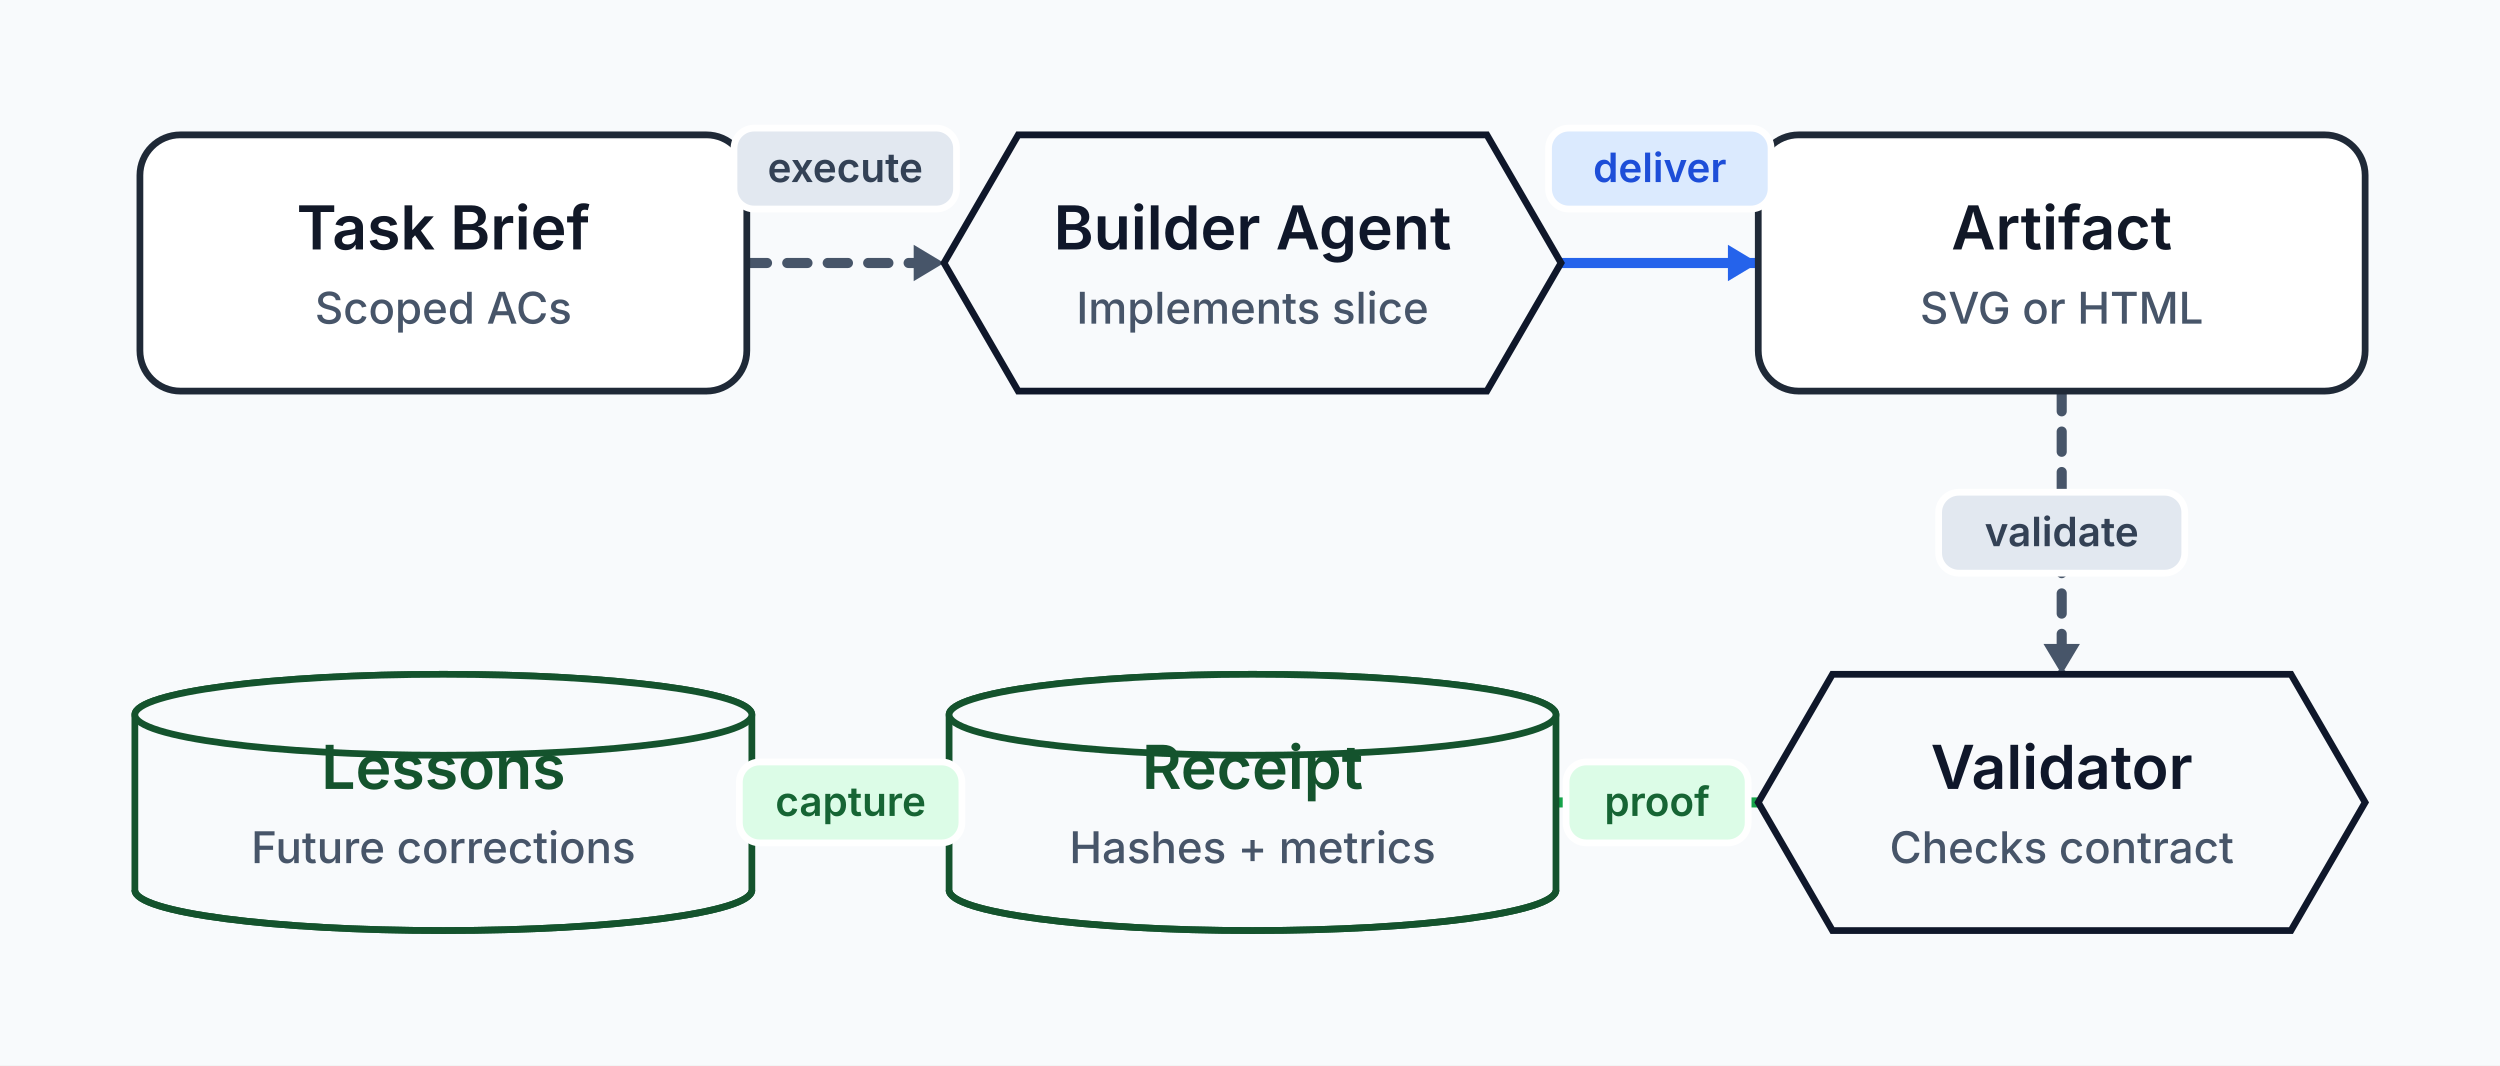
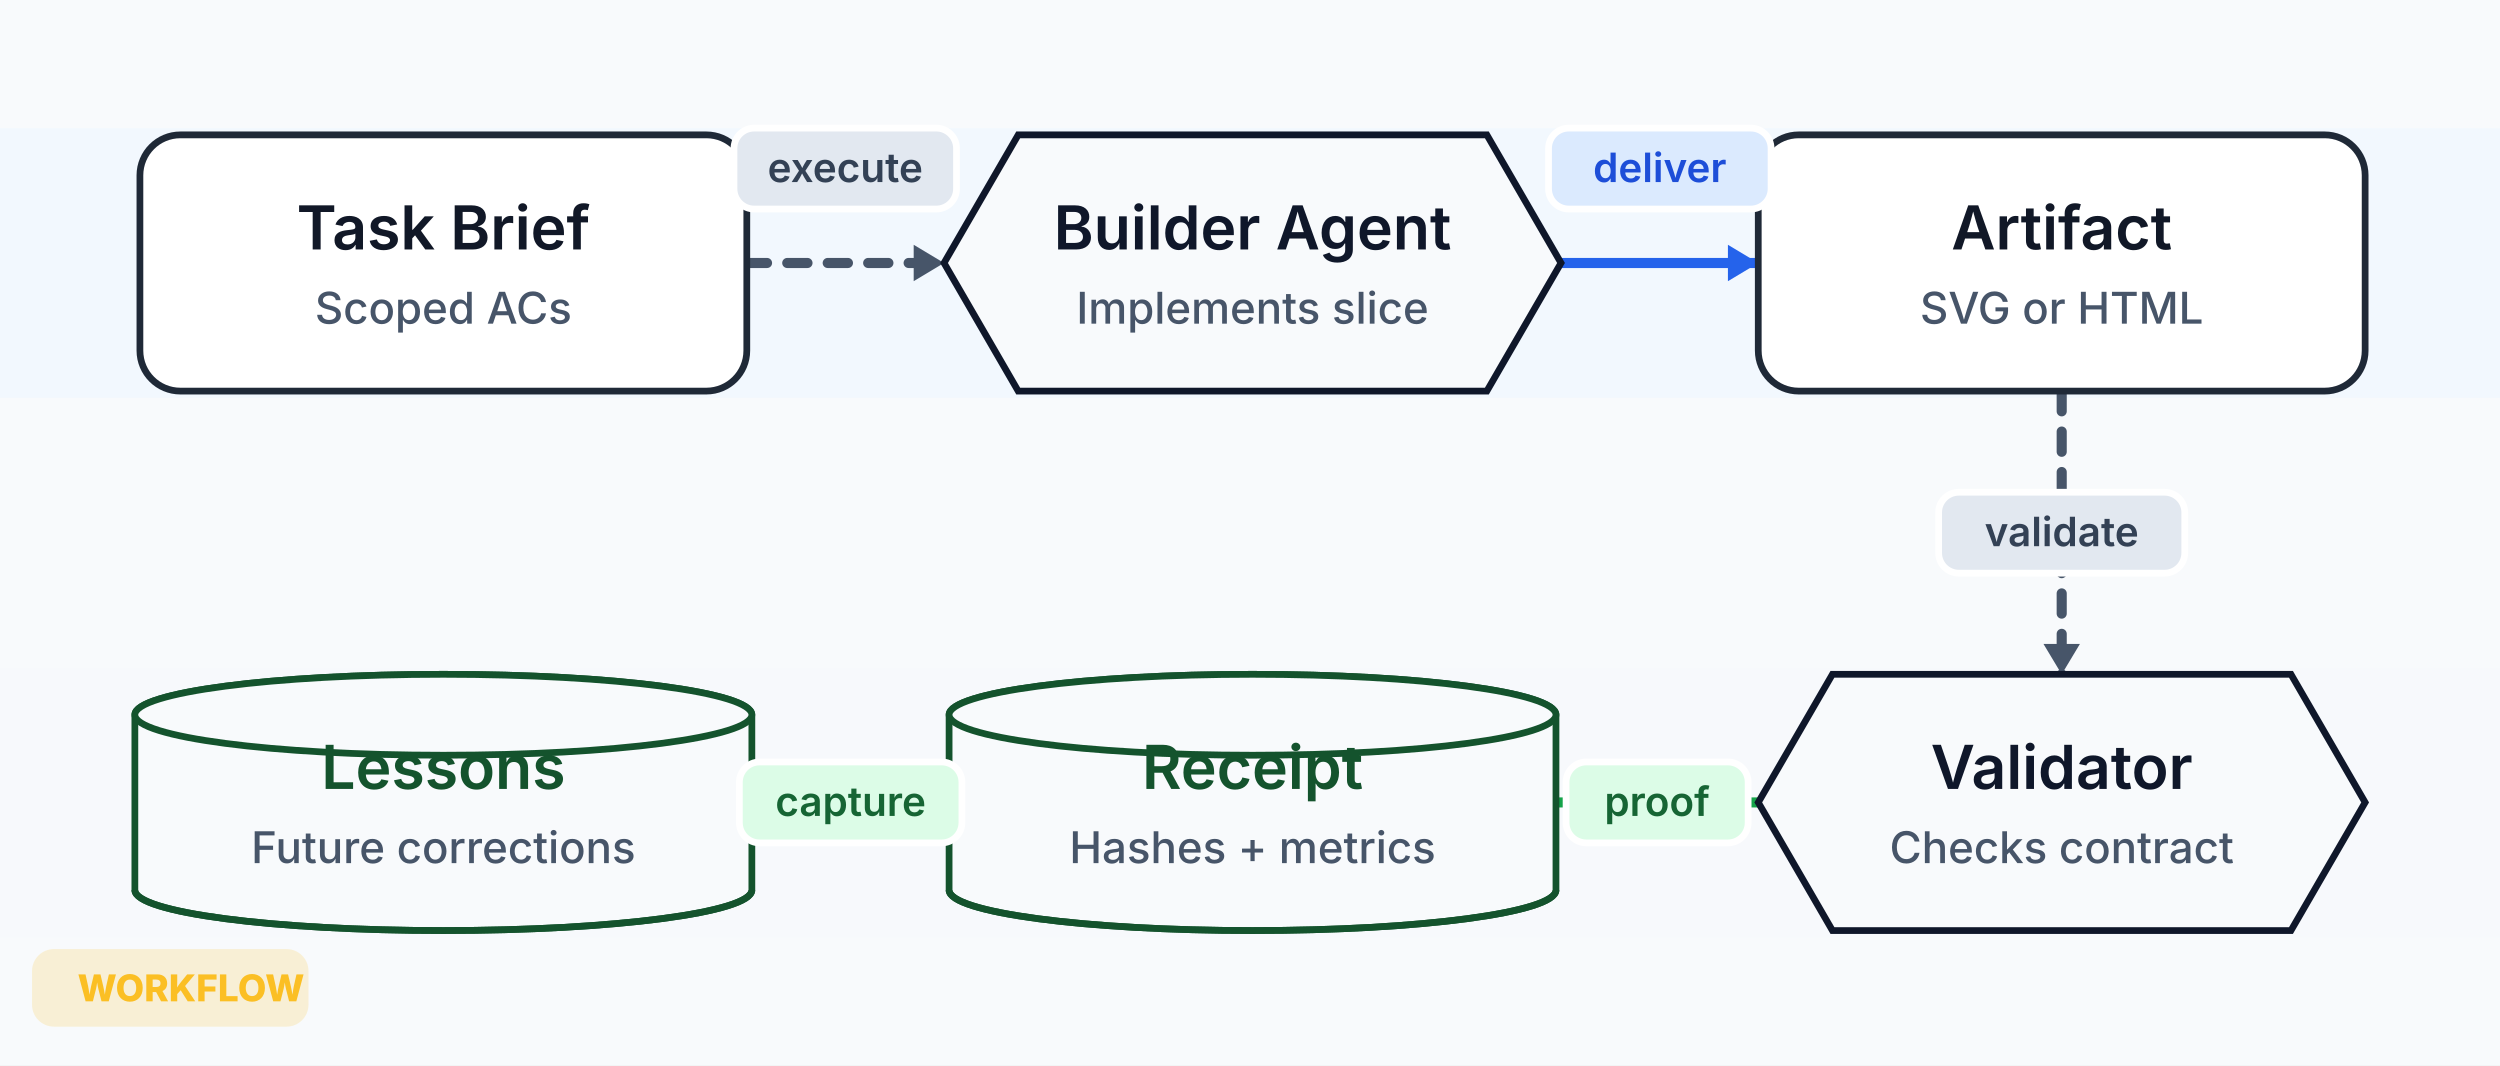
<svg xmlns="http://www.w3.org/2000/svg" width="741.5" height="316.0" viewBox="-11.5 82.0 741.5 316.0" role="img" aria-label="Agent Runtime Proof Loop">
  <defs>
    <pattern id="grid" width="120" height="80" patternUnits="userSpaceOnUse">
      <path d="M 120 0 L 0 0 0 80" fill="none" stroke="#e5e7eb" stroke-width="1" />
    </pattern>
  </defs>
  <rect x="-11.5" y="82.0" width="741.5" height="316.0" fill="#f8fafc" />
+   <g id="mode-backdrop">
+     <rect x="-11.5" y="120.0" width="741.5" height="80.0" fill="#eef6ff" opacity="0.58" />
+     <text x="638.0" y="144.0" font-family="Inter, ui-sans-serif, system-ui, -apple-system, BlinkMacSystemFont, 'Segoe UI', sans-serif" font-size="11" font-weight="800" fill="#475569">LANE 1</text>
+     <rect x="-11.5" y="280.0" width="741.5" height="80.0" fill="#f6f8fb" opacity="0.58" />
+     <text x="638.0" y="304.0" font-family="Inter, ui-sans-serif, system-ui, -apple-system, BlinkMacSystemFont, 'Segoe UI', sans-serif" font-size="11" font-weight="800" fill="#475569">LANE 2</text>
+     <rect x="-1.5" y="364.0" width="81.0" height="22" rx="6" fill="#fbbf24" opacity="0.18" stroke="#fbbf24" stroke-width="1" />
+     <text x="11.5" y="379.0" font-family="Inter, ui-sans-serif, system-ui, -apple-system, BlinkMacSystemFont, 'Segoe UI', sans-serif" font-size="11" font-weight="800" fill="#fbbf24">WORKFLOW</text>
+   </g>
  <g id="arrows">
    <path d="M 210.0 160.0 L 268.5 160.0" fill="none" stroke="#475569" stroke-width="3" stroke-linejoin="round" stroke-linecap="round" stroke-dasharray="6 6" />
    <polygon points="259.5,154.6 268.5,160.0 259.5,165.4" fill="#475569" />
    <path d="M 451.5 160.0 L 510.0 160.0" fill="none" stroke="#2563eb" stroke-width="3" stroke-linejoin="round" stroke-linecap="round" />
    <polygon points="501.0,154.6 510.0,160.0 501.0,165.4" fill="#2563eb" />
    <path d="M 600.0 198.0 L 600.0 282.0" fill="none" stroke="#475569" stroke-width="3" stroke-linejoin="round" stroke-linecap="round" stroke-dasharray="6 6" />
    <polygon points="605.4,273.0 600.0,282.0 594.6,273.0" fill="#475569" />
    <path d="M 510.0 320.0 L 450.0 320.0" fill="none" stroke="#16a34a" stroke-width="3" stroke-linejoin="round" stroke-linecap="round" stroke-dasharray="10 8" />
    <polygon points="459.0,325.4 450.0,320.0 459.0,314.6" fill="#16a34a" />
    <path d="M 270.0 320.0 L 211.5 320.0" fill="none" stroke="#16a34a" stroke-width="3" stroke-linejoin="round" stroke-linecap="round" stroke-dasharray="10 8" />
    <polygon points="220.5,325.4 211.5,320.0 220.5,314.6" fill="#16a34a" />
  </g>
  <g id="nodes">
    <rect x="30.0" y="122.0" width="180.0" height="76.0" rx="12" fill="#ffffff" stroke="#1f2937" stroke-width="2" />
    <polygon points="290.5,122.0 429.5,122.0 451.5,160.0 429.5,198.0 290.5,198.0 268.5,160.0" fill="#f8fafc" stroke="#0f172a" stroke-width="2" />
    <rect x="510.0" y="122.0" width="180.0" height="76.0" rx="12" fill="#ffffff" stroke="#1f2937" stroke-width="2" />
    <polygon points="532.0,282.0 668.0,282.0 690.0,320.0 668.0,358.0 532.0,358.0 510.0,320.0" fill="#f8fafc" stroke="#0f172a" stroke-width="2" />
    <path d="M 270.0 294.0 A 90.0 12.0 0 0 1 450.0 294.0 L 450.0 346.0 A 90.0 12.0 0 0 1 270.0 346.0 Z" fill="#f8fafc" stroke="#14532d" stroke-width="2" />
    <ellipse cx="360.0" cy="294.0" rx="90.0" ry="12.0" fill="#f8fafc" stroke="#14532d" stroke-width="2" />
    <path d="M 270.0 346.0 A 90.0 12.0 0 0 0 450.0 346.0" fill="none" stroke="#14532d" stroke-width="2" />
    <path d="M 28.5 294.0 A 91.5 12.0 0 0 1 211.5 294.0 L 211.5 346.0 A 91.5 12.0 0 0 1 28.5 346.0 Z" fill="#f8fafc" stroke="#14532d" stroke-width="2" />
    <ellipse cx="120.0" cy="294.0" rx="91.5" ry="12.0" fill="#f8fafc" stroke="#14532d" stroke-width="2" />
    <path d="M 28.5 346.0 A 91.5 12.0 0 0 0 211.5 346.0" fill="none" stroke="#14532d" stroke-width="2" />
  </g>
  <g id="labels">
    <rect x="206.2" y="120.0" width="66.0" height="24.0" rx="6" fill="#e2e8f0" stroke="#ffffff" stroke-width="2" />
    <text x="239.2" y="136.0" text-anchor="middle" font-family="Inter, ui-sans-serif, system-ui, -apple-system, BlinkMacSystemFont, 'Segoe UI', sans-serif" font-size="12" font-weight="600" fill="#334155">execute</text>
    <rect x="447.8" y="120.0" width="66.0" height="24.0" rx="6" fill="#dbeafe" stroke="#ffffff" stroke-width="2" />
    <text x="480.8" y="136.0" text-anchor="middle" font-family="Inter, ui-sans-serif, system-ui, -apple-system, BlinkMacSystemFont, 'Segoe UI', sans-serif" font-size="12" font-weight="600" fill="#1d4ed8">deliver</text>
    <rect x="563.5" y="228.0" width="73.0" height="24.0" rx="6" fill="#e2e8f0" stroke="#ffffff" stroke-width="2" />
    <text x="600.0" y="244.0" text-anchor="middle" font-family="Inter, ui-sans-serif, system-ui, -apple-system, BlinkMacSystemFont, 'Segoe UI', sans-serif" font-size="12" font-weight="600" fill="#334155">validate</text>
    <rect x="453.0" y="308.0" width="54.0" height="24.0" rx="6" fill="#dcfce7" stroke="#ffffff" stroke-width="2" />
    <text x="480.0" y="324.0" text-anchor="middle" font-family="Inter, ui-sans-serif, system-ui, -apple-system, BlinkMacSystemFont, 'Segoe UI', sans-serif" font-size="12" font-weight="600" fill="#166534">proof</text>
    <rect x="207.8" y="308.0" width="66.0" height="24.0" rx="6" fill="#dcfce7" stroke="#ffffff" stroke-width="2" />
    <text x="240.8" y="324.0" text-anchor="middle" font-family="Inter, ui-sans-serif, system-ui, -apple-system, BlinkMacSystemFont, 'Segoe UI', sans-serif" font-size="12" font-weight="600" fill="#166534">capture</text>
    <text x="120.0" y="156.0" text-anchor="middle" font-family="Inter, ui-sans-serif, system-ui, -apple-system, BlinkMacSystemFont, 'Segoe UI', sans-serif" font-size="18" font-weight="600" fill="#111827">Task Brief</text>
    <text x="120.0" y="178.0" text-anchor="middle" font-family="Inter, ui-sans-serif, system-ui, -apple-system, BlinkMacSystemFont, 'Segoe UI', sans-serif" font-size="13" font-weight="500" fill="#475569">Scoped ACs</text>
    <text x="360.0" y="156.0" text-anchor="middle" font-family="Inter, ui-sans-serif, system-ui, -apple-system, BlinkMacSystemFont, 'Segoe UI', sans-serif" font-size="18" font-weight="600" fill="#0f172a">Builder Agent</text>
    <text x="360.0" y="178.0" text-anchor="middle" font-family="Inter, ui-sans-serif, system-ui, -apple-system, BlinkMacSystemFont, 'Segoe UI', sans-serif" font-size="13" font-weight="500" fill="#475569">Implements slice</text>
    <text x="600.0" y="156.0" text-anchor="middle" font-family="Inter, ui-sans-serif, system-ui, -apple-system, BlinkMacSystemFont, 'Segoe UI', sans-serif" font-size="18" font-weight="600" fill="#111827">Artifact</text>
    <text x="600.0" y="178.0" text-anchor="middle" font-family="Inter, ui-sans-serif, system-ui, -apple-system, BlinkMacSystemFont, 'Segoe UI', sans-serif" font-size="13" font-weight="500" fill="#475569">SVG or HTML</text>
    <text x="600.0" y="316.0" text-anchor="middle" font-family="Inter, ui-sans-serif, system-ui, -apple-system, BlinkMacSystemFont, 'Segoe UI', sans-serif" font-size="18" font-weight="600" fill="#0f172a">Validator</text>
    <text x="600.0" y="338.0" text-anchor="middle" font-family="Inter, ui-sans-serif, system-ui, -apple-system, BlinkMacSystemFont, 'Segoe UI', sans-serif" font-size="13" font-weight="500" fill="#475569">Checks contract</text>
    <text x="360.0" y="316.0" text-anchor="middle" font-family="Inter, ui-sans-serif, system-ui, -apple-system, BlinkMacSystemFont, 'Segoe UI', sans-serif" font-size="18" font-weight="600" fill="#14532d">Receipt</text>
    <text x="360.0" y="338.0" text-anchor="middle" font-family="Inter, ui-sans-serif, system-ui, -apple-system, BlinkMacSystemFont, 'Segoe UI', sans-serif" font-size="13" font-weight="500" fill="#475569">Hashes + metrics</text>
    <text x="120.0" y="316.0" text-anchor="middle" font-family="Inter, ui-sans-serif, system-ui, -apple-system, BlinkMacSystemFont, 'Segoe UI', sans-serif" font-size="18" font-weight="600" fill="#14532d">Lessons</text>
    <text x="120.0" y="338.0" text-anchor="middle" font-family="Inter, ui-sans-serif, system-ui, -apple-system, BlinkMacSystemFont, 'Segoe UI', sans-serif" font-size="13" font-weight="500" fill="#475569">Future corrections</text>
  </g>
</svg>
